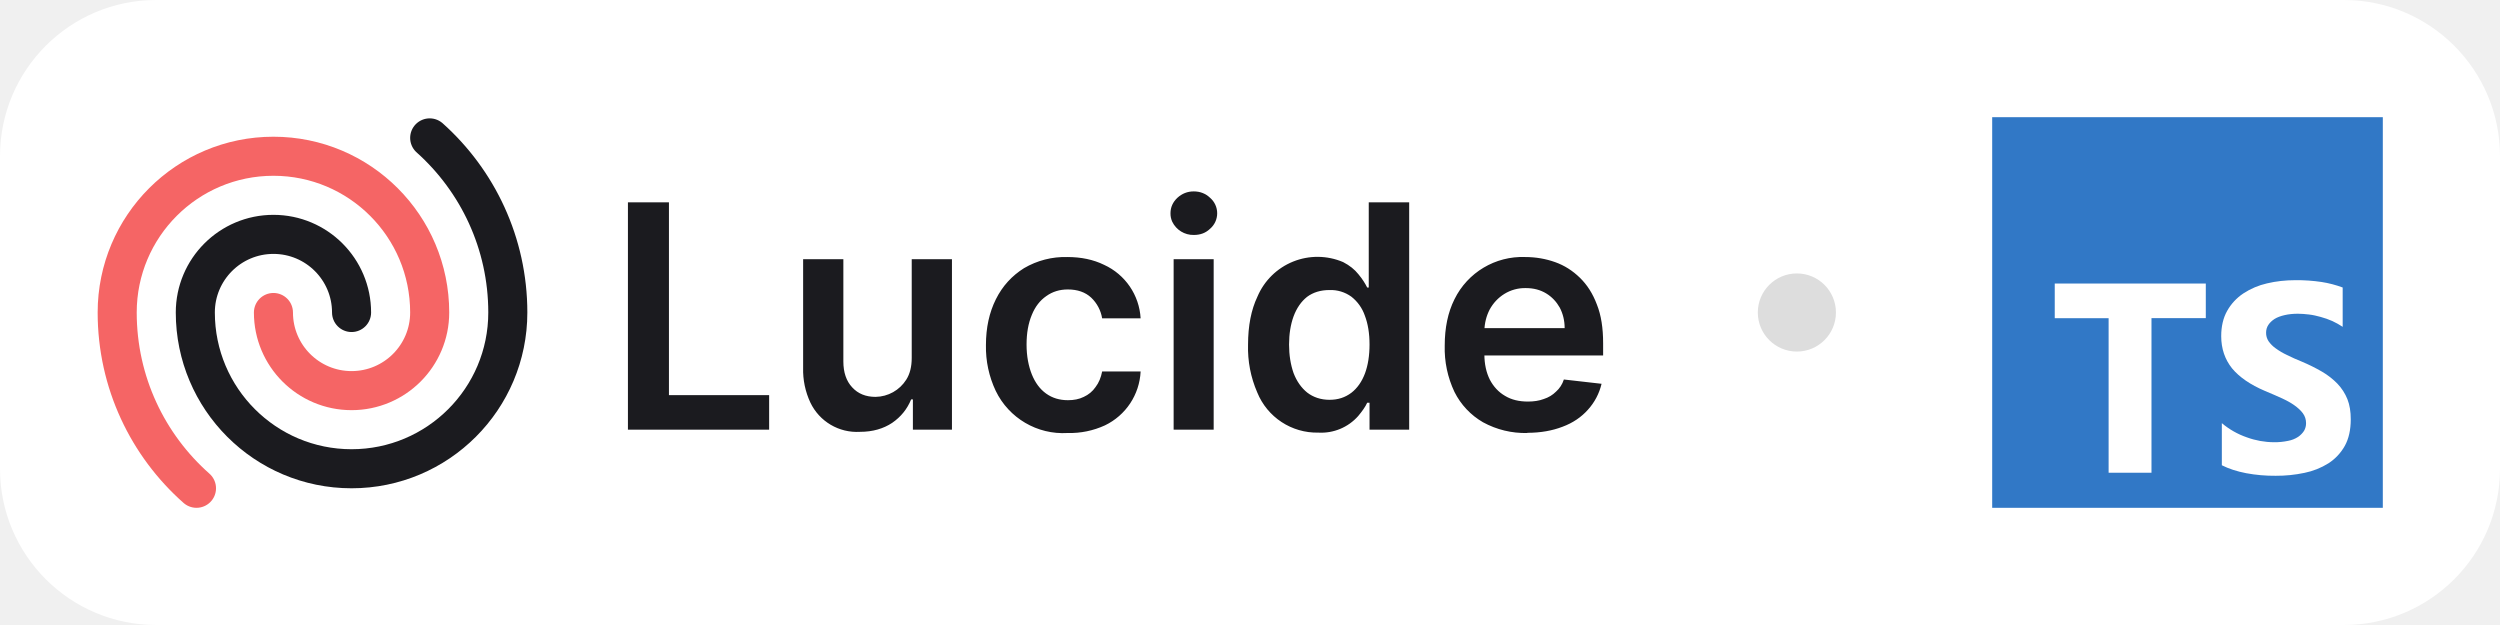
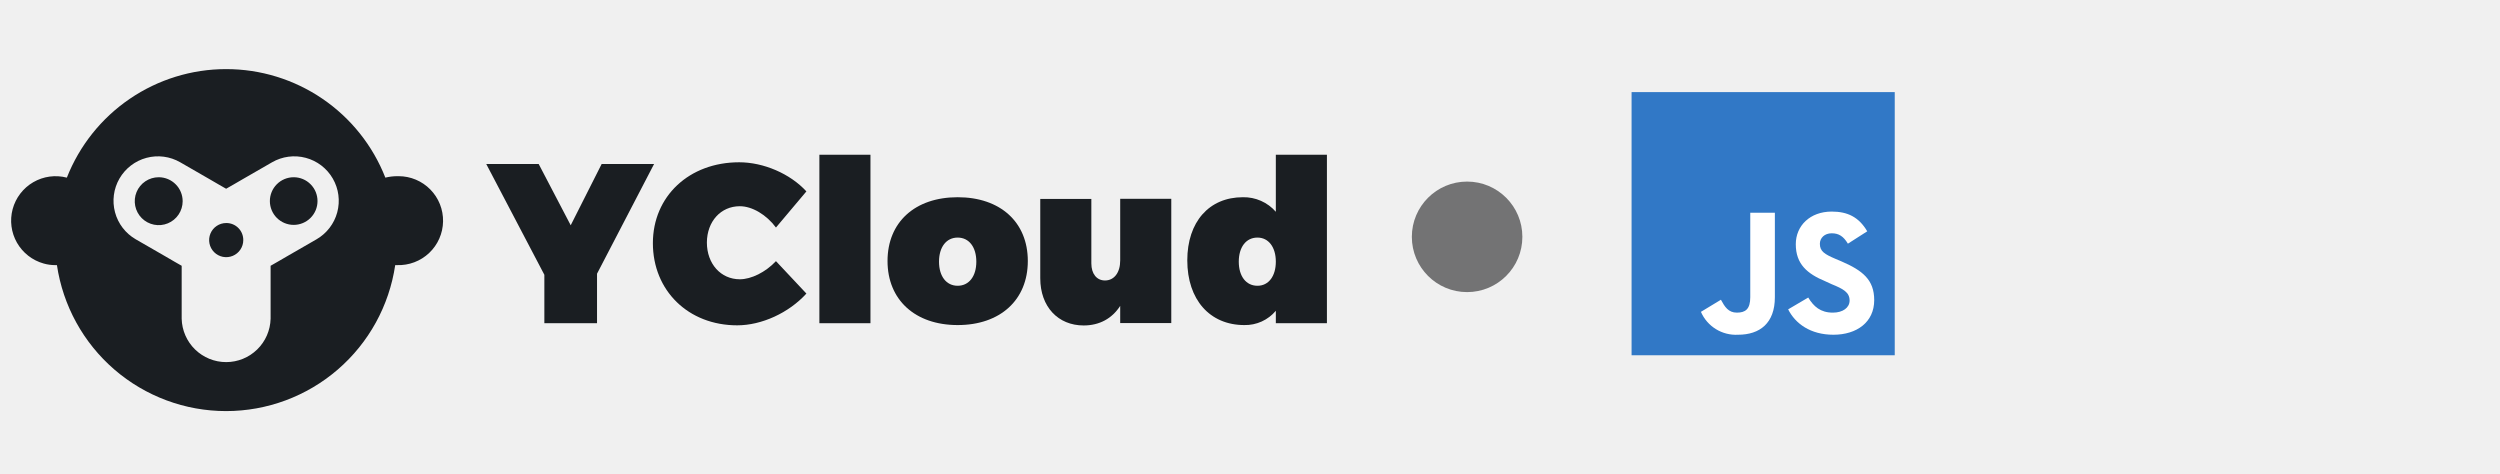
- <svg xmlns="http://www.w3.org/2000/svg" width="128" height="32" fill="none" viewBox="0 0 128 32">
-   <rect width="128" height="32" rx="8" fill="#fff" />
-   <path fill="#1b1b1f" d="M78.2 22.17a4.5 4.5 0 0 1-2.27-.55 3.7 3.7 0 0 1-1.46-1.55 5.2 5.2 0 0 1-.5-2.38c0-.9.16-1.69.5-2.37a3.87 3.87 0 0 1 3.62-2.16c.54 0 1.05.09 1.53.26s.9.44 1.27.8.66.81.87 1.37c.22.55.32 1.21.32 1.98v.63h-7.15v-1.4h5.18c0-.4-.09-.74-.25-1.05-.17-.3-.4-.55-.7-.73s-.64-.27-1.04-.27a2 2 0 0 0-1.1.3c-.32.2-.57.47-.75.8q-.255.495-.27 1.08v1.2c0 .52.1.95.28 1.31.19.36.45.64.78.83.33.2.72.29 1.17.29.3 0 .57-.04.81-.13.25-.08.46-.21.63-.38.18-.16.32-.37.4-.62l1.93.22a3 3 0 0 1-.7 1.33c-.33.37-.76.67-1.3.87-.52.2-1.12.31-1.8.31zM67.5 22.15a3.3 3.3 0 0 1-3.13-2.06 5.7 5.7 0 0 1-.47-2.44q0-1.455.48-2.46a3.34 3.34 0 0 1 4.39-1.77c.33.17.59.38.78.62.2.24.34.46.45.68h.08v-4.36h2.07V22h-2.03v-1.38H70c-.1.22-.26.44-.46.68a2.53 2.53 0 0 1-2.04.85m.57-1.68c.44 0 .8-.12 1.12-.36.3-.23.54-.57.7-1 .15-.41.23-.9.23-1.47s-.08-1.06-.24-1.48a2.1 2.1 0 0 0-.69-.97 1.8 1.8 0 0 0-1.12-.34c-.46 0-.84.12-1.15.35-.3.24-.53.57-.69 1-.15.41-.23.9-.23 1.44s.08 1.03.23 1.46c.16.42.4.76.7 1 .31.24.7.37 1.14.37M60.09 22v-8.73h2.05V22zm1.03-9.97a1.2 1.2 0 0 1-1.101-.677 1 1 0 0 1-.09-.433c0-.31.12-.57.35-.79q.36-.33.84-.33.495 0 .84.33a1.045 1.045 0 0 1 0 1.58c-.23.22-.5.32-.84.32M54.66 22.17a3.83 3.83 0 0 1-3.68-2.16 5.24 5.24 0 0 1-.5-2.34c0-.89.17-1.67.51-2.35s.82-1.2 1.44-1.59a4.16 4.16 0 0 1 2.22-.57c.7 0 1.33.13 1.88.4a3.21 3.21 0 0 1 1.87 2.74h-1.97a1.88 1.88 0 0 0-.56-1.06q-.45-.42-1.2-.42c-.41 0-.78.11-1.1.34-.32.22-.57.54-.74.96-.18.43-.27.93-.27 1.52 0 .6.1 1.1.27 1.53.17.42.41.75.73.98s.69.34 1.12.34c.3 0 .57-.05.81-.17.24-.11.45-.28.6-.5.17-.22.28-.49.34-.8h1.97a3.23 3.23 0 0 1-1.83 2.76 4.3 4.3 0 0 1-1.9.39zM46.68 18.33v-5.06h2.06V22h-2v-1.55h-.09c-.2.49-.52.89-.97 1.2-.45.3-1 .46-1.65.46a2.64 2.64 0 0 1-2.54-1.5 3.95 3.95 0 0 1-.37-1.78v-5.56h2.06v5.24c0 .55.15 1 .45 1.32.3.33.7.49 1.2.49a1.89 1.89 0 0 0 1.57-.88c.19-.3.28-.67.28-1.11M32.15 22V10.36h2.1v9.87h5.13V22z" />
-   <path stroke="#1b1b1f" stroke-linecap="round" stroke-linejoin="round" stroke-width="2" d="M18 16a4 4 0 1 0-8 0 8 8 0 0 0 16 0c0-3.55-1.55-6.75-4-8.94" />
-   <path stroke="#f56565" stroke-linecap="round" stroke-linejoin="round" stroke-width="2" d="M14 16a4 4 0 1 0 8 0 8 8 0 0 0-16 0c0 3.58 1.57 6.8 4.06 9" />
-   <path fill="#ddd" d="M92 18a2 2 0 1 0 0-4 2 2 0 0 0 0 4" />
-   <path fill="#3178c6" d="M122 6h-20v20h20z" />
-   <path fill="#fff" fill-rule="evenodd" d="M113.758 21.664v2.157q.526.267 1.242.406.751.14 1.516.133c.496.003.991-.047 1.476-.15a3.7 3.7 0 0 0 1.227-.49 2.54 2.54 0 0 0 .836-.893q.303-.55.304-1.358c0-.392-.054-.735-.172-1.032a2.5 2.5 0 0 0-.508-.789 3.7 3.7 0 0 0-.788-.616 9 9 0 0 0-1.04-.517 10 10 0 0 1-.765-.343 3.4 3.4 0 0 1-.57-.336 1.5 1.5 0 0 1-.367-.367.77.77 0 0 1-.125-.437q0-.223.117-.399c.077-.117.187-.219.32-.305.14-.086.312-.148.515-.195q.308-.07.672-.07c.18 0 .367.015.57.039.203.023.399.07.602.125q.303.082.594.21c.187.086.367.188.531.297V14.72a5.5 5.5 0 0 0-1.078-.282 8.5 8.5 0 0 0-1.336-.093q-.771 0-1.461.164a3.7 3.7 0 0 0-1.211.515 2.6 2.6 0 0 0-.828.892c-.203.358-.305.796-.305 1.296 0 .641.188 1.187.555 1.648q.563.678 1.687 1.157c.298.125.571.241.828.359.259.117.477.234.665.367.187.133.335.266.445.415s.164.32.164.508a.76.76 0 0 1-.101.39 1.1 1.1 0 0 1-.305.312 1.4 1.4 0 0 1-.516.204 3.3 3.3 0 0 1-.718.07 4.1 4.1 0 0 1-1.392-.25 4 4 0 0 1-1.28-.727m-3.594-5.375h2.773v-1.772h-7.734v1.773h2.758v7.914h2.195V16.29z" clip-rule="evenodd" />
+ <svg xmlns="http://www.w3.org/2000/svg" fill="none" viewBox="0 0 190 36" class="package-ycloud-logo">
+   <g transform="translate(0.5 4.5) scale(1)">
+     <path d="M29.677 8.89C29.377 8.891 29.078 8.929 28.786 9C27.833 6.567 26.167 4.478 24.008 3.007C21.848 1.535 19.295 0.75 16.681 0.752C14.069 0.753 11.518 1.541 9.36 3.012C7.202 4.483 5.537 6.57 4.581 9C3.718 8.775 2.801 8.899 2.029 9.347C1.258 9.795 0.695 10.53 0.462 11.391C0.23 12.252 0.348 13.17 0.789 13.945C1.231 14.72 1.962 15.289 2.821 15.528C3.102 15.608 3.393 15.649 3.686 15.649H3.827C4.284 18.732 5.833 21.548 8.192 23.585C10.552 25.621 13.565 26.742 16.681 26.743C19.798 26.742 22.811 25.622 25.171 23.585C27.53 21.549 29.079 18.732 29.536 15.649H29.677C30.125 15.664 30.572 15.59 30.991 15.431C31.411 15.272 31.795 15.031 32.12 14.722C32.446 14.413 32.706 14.043 32.887 13.632C33.068 13.222 33.165 12.779 33.173 12.331C33.181 11.882 33.1 11.436 32.934 11.019C32.768 10.602 32.52 10.223 32.206 9.903C31.892 9.582 31.517 9.328 31.104 9.154C30.69 8.98 30.246 8.89 29.797 8.89H29.677ZM23.556 13.687L21.303 14.985L20.629 15.377L20.066 15.699V19.722C20.044 20.604 19.679 21.443 19.047 22.059C18.416 22.675 17.569 23.02 16.686 23.02C15.804 23.02 14.957 22.675 14.325 22.059C13.694 21.443 13.328 20.604 13.307 19.722V15.699L12.743 15.377L12.07 14.985L9.817 13.687C9.04 13.239 8.474 12.501 8.242 11.635C8.01 10.769 8.131 9.847 8.579 9.071C9.028 8.294 9.766 7.728 10.632 7.496C11.497 7.264 12.42 7.385 13.196 7.833L15.449 9.131L16.123 9.523L16.686 9.845L17.25 9.523L17.924 9.131L20.177 7.833C20.953 7.385 21.875 7.264 22.741 7.496C23.607 7.728 24.345 8.294 24.793 9.071C25.241 9.847 25.363 10.769 25.131 11.635C24.899 12.501 24.332 13.239 23.556 13.687Z" fill="#1A1E22" />
+     <path d="M11.561 8.97C11.201 8.97 10.849 9.077 10.55 9.277C10.251 9.477 10.017 9.761 9.879 10.094C9.742 10.427 9.706 10.793 9.776 11.146C9.846 11.499 10.02 11.823 10.274 12.078C10.529 12.333 10.853 12.506 11.206 12.576C11.559 12.647 11.925 12.611 12.258 12.473C12.591 12.335 12.875 12.102 13.075 11.802C13.275 11.503 13.382 11.151 13.382 10.791C13.382 10.312 13.193 9.853 12.857 9.513C12.521 9.172 12.065 8.977 11.586 8.97H11.561Z" fill="#1A1E22" />
+     <path d="M16.692 12.45C16.435 12.45 16.184 12.526 15.971 12.669C15.757 12.811 15.591 13.014 15.493 13.251C15.395 13.488 15.369 13.749 15.419 14.001C15.469 14.252 15.593 14.483 15.774 14.665C15.956 14.846 16.187 14.97 16.438 15.02C16.69 15.07 16.951 15.044 17.188 14.946C17.425 14.848 17.628 14.682 17.77 14.468C17.913 14.255 17.989 14.004 17.989 13.748C17.991 13.579 17.959 13.411 17.896 13.255C17.834 13.098 17.74 12.955 17.622 12.835C17.504 12.714 17.363 12.618 17.208 12.552C17.052 12.486 16.886 12.451 16.717 12.45H16.692Z" fill="#1A1E22" />
+     <path d="M21.811 8.97C21.331 8.973 20.873 9.165 20.535 9.506C20.198 9.846 20.009 10.306 20.01 10.786C20.012 11.265 20.203 11.724 20.542 12.063C20.882 12.401 21.341 12.591 21.821 12.591C22.3 12.591 22.76 12.401 23.099 12.063C23.439 11.724 23.63 11.265 23.631 10.786C23.633 10.306 23.444 9.846 23.106 9.506C22.769 9.165 22.31 8.973 21.831 8.97H21.811Z" fill="#1A1E22" />
+     <path d="M45.226 7.964L42.874 12.621L40.44 7.964H36.455L40.871 16.383V20.064H44.874V16.302L49.21 7.964H45.226Z" fill="#1A1E22" />
+     <path d="M55.727 11.173C56.663 11.173 57.749 11.817 58.473 12.792L60.786 10.046C59.549 8.698 57.528 7.833 55.677 7.833C51.875 7.833 49.119 10.418 49.119 13.979C49.119 17.59 51.815 20.225 55.526 20.225C57.387 20.225 59.449 19.28 60.786 17.811L58.473 15.347C57.678 16.192 56.592 16.725 55.727 16.725C54.279 16.725 53.223 15.548 53.223 13.929C53.233 12.329 54.279 11.173 55.727 11.173Z" fill="#1A1E22" />
+     <path d="M65.655 7.26H61.773V20.064H65.655V7.26Z" fill="#1A1E22" />
+     <path d="M72.283 10.489C69.034 10.489 66.952 12.39 66.952 15.337C66.952 18.284 69.044 20.205 72.283 20.205C75.522 20.205 77.614 18.294 77.614 15.337C77.614 12.38 75.522 10.489 72.283 10.489ZM72.283 17.218C71.418 17.218 70.865 16.494 70.865 15.387C70.865 14.281 71.418 13.556 72.283 13.556C73.148 13.556 73.701 14.281 73.701 15.387C73.701 16.494 73.148 17.218 72.283 17.218Z" fill="#1A1E22" />
+     <path d="M84.635 15.297C84.635 16.212 84.182 16.816 83.478 16.816C82.854 16.816 82.442 16.313 82.442 15.518V10.62H78.56V16.645C78.56 18.817 79.917 20.235 81.859 20.235C83.066 20.235 84.021 19.702 84.635 18.747V20.054H88.517V10.61H84.635V15.297Z" fill="#1A1E22" />
+     <path d="M96.463 7.26V11.595C96.152 11.239 95.766 10.955 95.334 10.764C94.901 10.573 94.432 10.479 93.959 10.489C91.384 10.489 89.734 12.37 89.734 15.287C89.734 18.274 91.444 20.205 94.069 20.205C94.524 20.215 94.975 20.122 95.39 19.934C95.804 19.746 96.171 19.467 96.463 19.119V20.064H100.346V7.26H96.463ZM95.065 17.218C94.2 17.218 93.647 16.494 93.647 15.387C93.647 14.281 94.2 13.556 95.065 13.556C95.91 13.556 96.463 14.281 96.463 15.387C96.463 16.494 95.91 17.218 95.07 17.218H95.065Z" fill="#1A1E22" />
+   </g>
+   <circle cx="111.5" cy="18" r="4.2" fill="#737374" />
+   <g transform="translate(26 6)">
+     <path fill="#3178C6" d="M98 1h20v20H98V1Z" />
+     <path fill="#fff" d="M111.43 16.62c.41.67.92 1.14 1.87 1.14.76 0 1.27-.38 1.27-.92 0-.63-.5-.89-1.36-1.24l-.48-.22c-1.37-.57-2.25-1.3-2.25-2.82 0-1.4 1.08-2.48 2.73-2.48 1.2 0 2.06.41 2.7 1.5l-1.47.94c-.34-.57-.7-.79-1.23-.79-.54 0-.9.35-.9.8 0 .57.36.79 1.18 1.14l.45.19c1.62.7 2.5 1.4 2.5 2.95 0 1.68-1.33 2.63-3.1 2.63-1.75 0-2.9-.85-3.44-1.93l1.53-.9Zm-6.64.16c.29.54.57.98 1.21.98s1.02-.25 1.02-1.17v-6.42h1.87v6.42c0 1.97-1.14 2.85-2.8 2.85a2.9 2.9 0 0 1-2.82-1.74l1.52-.92Z" />
+   </g>
</svg>
